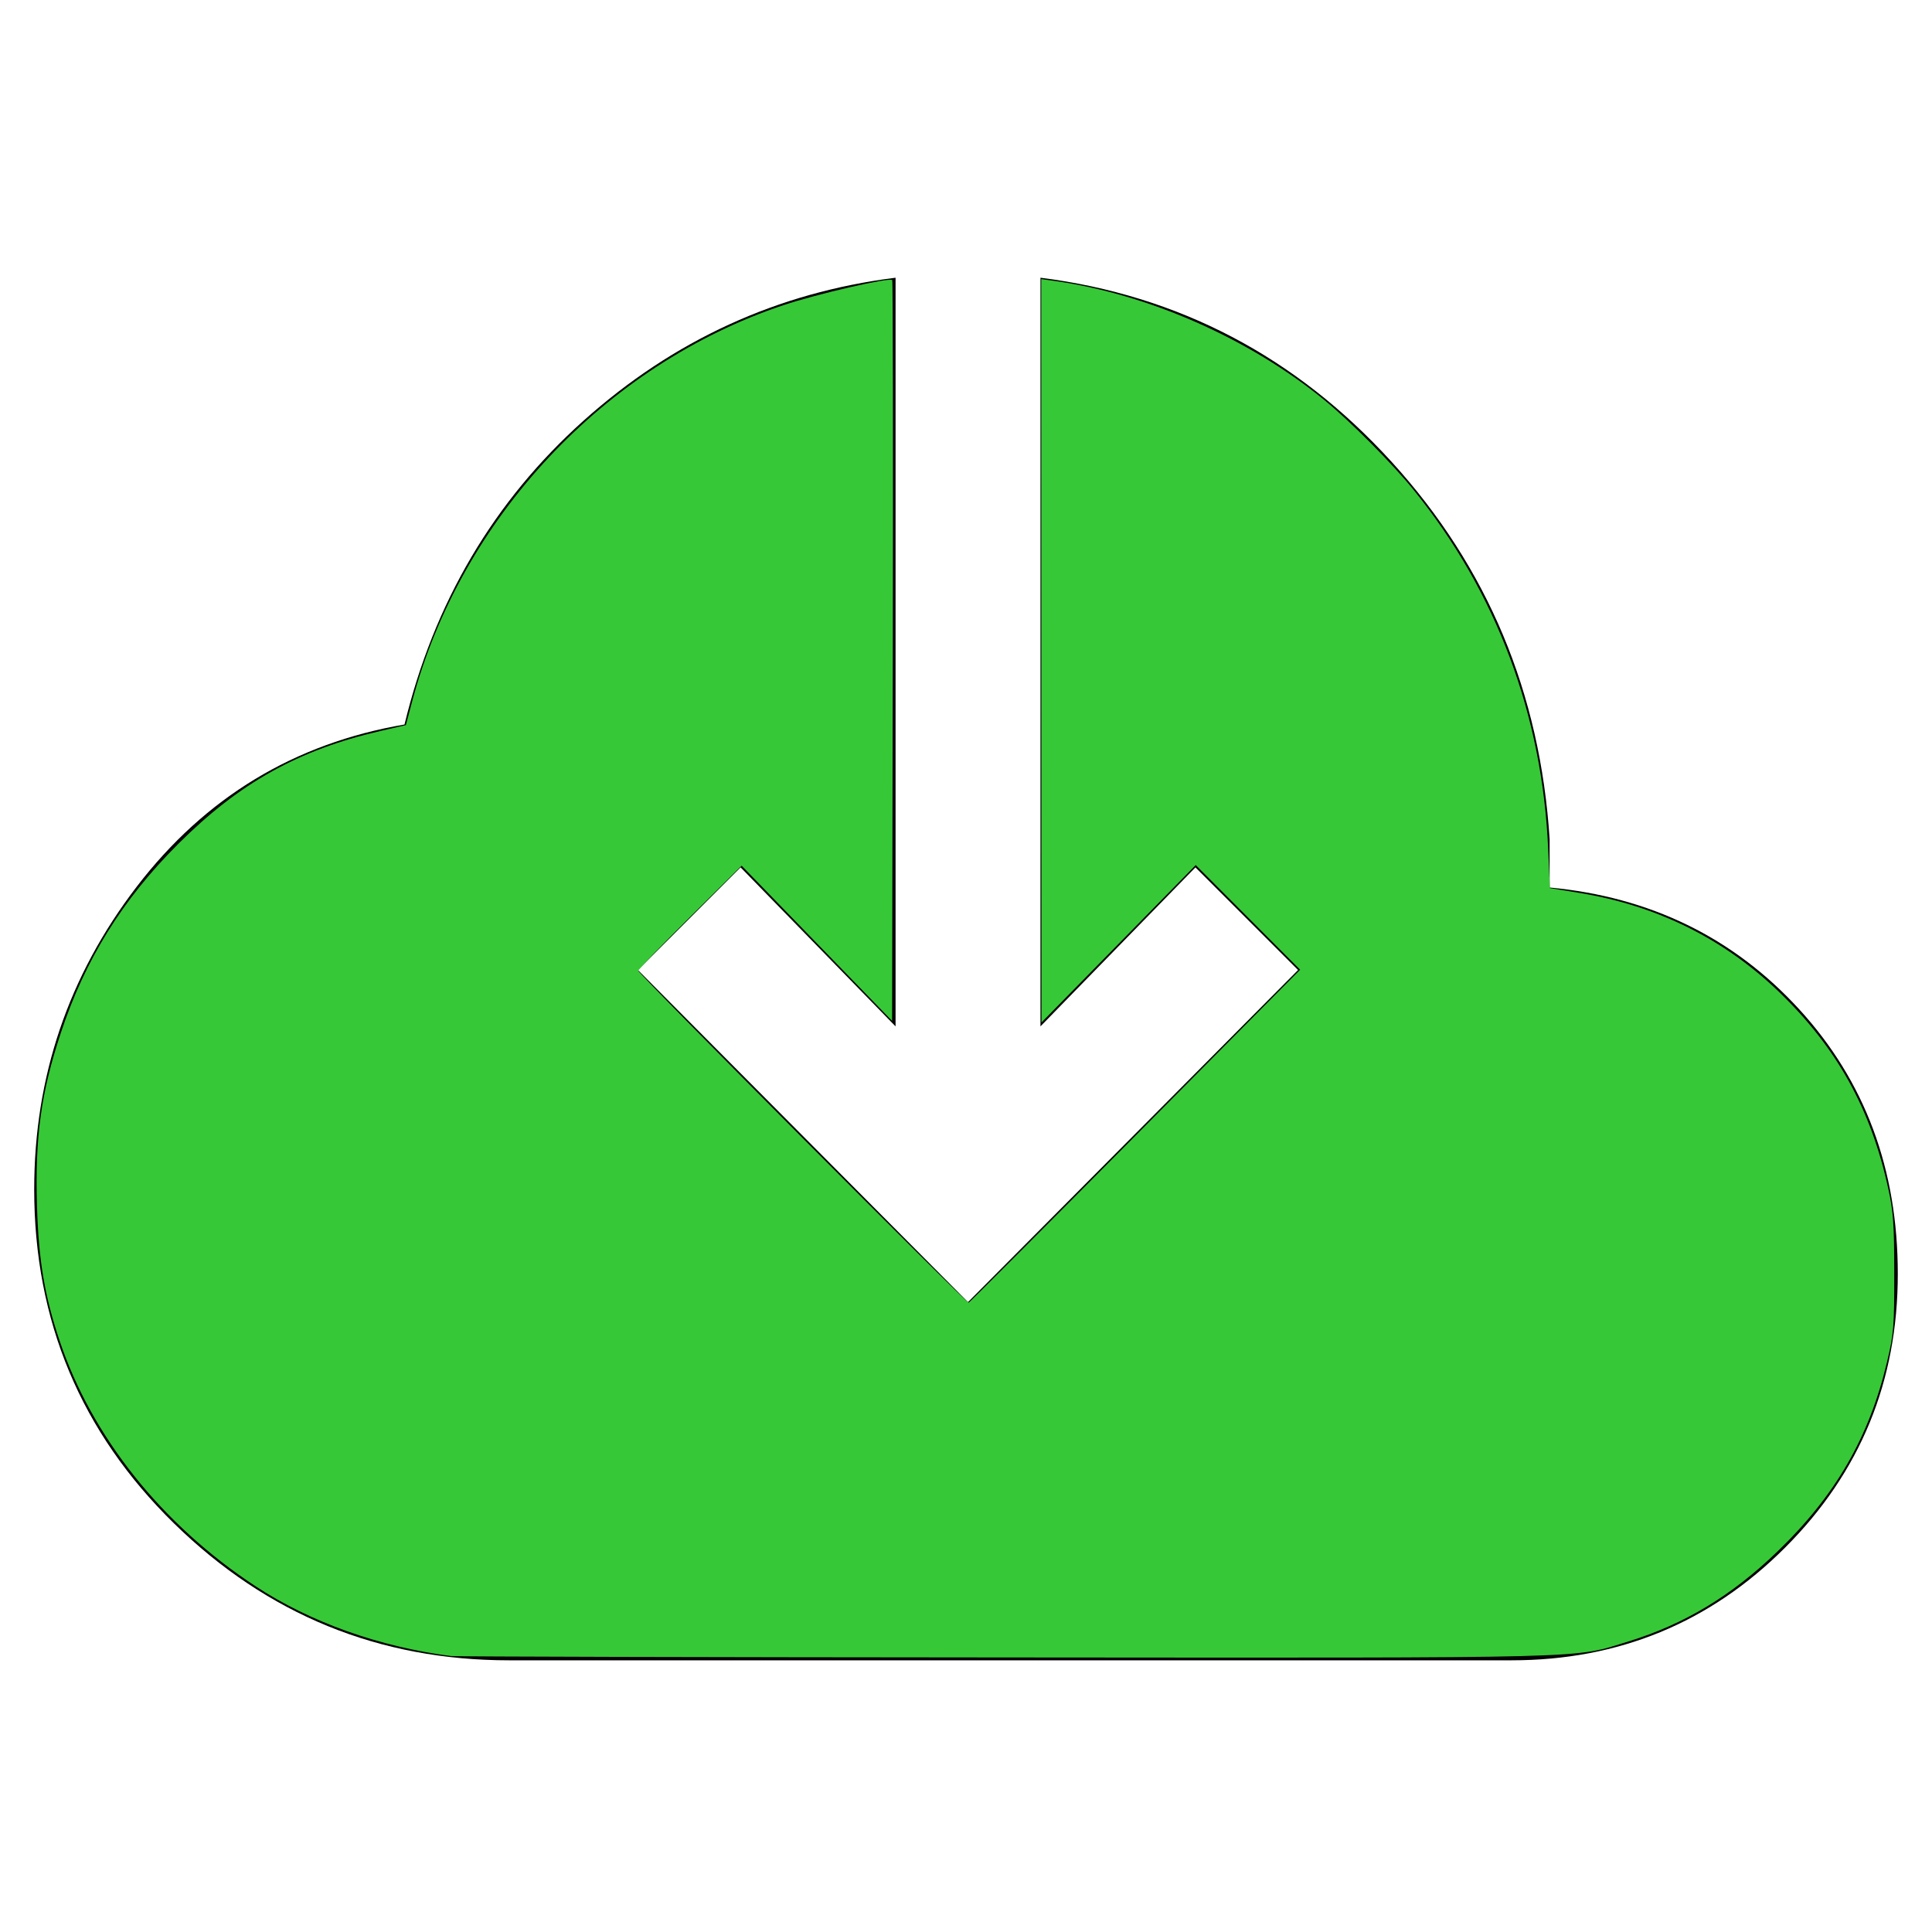
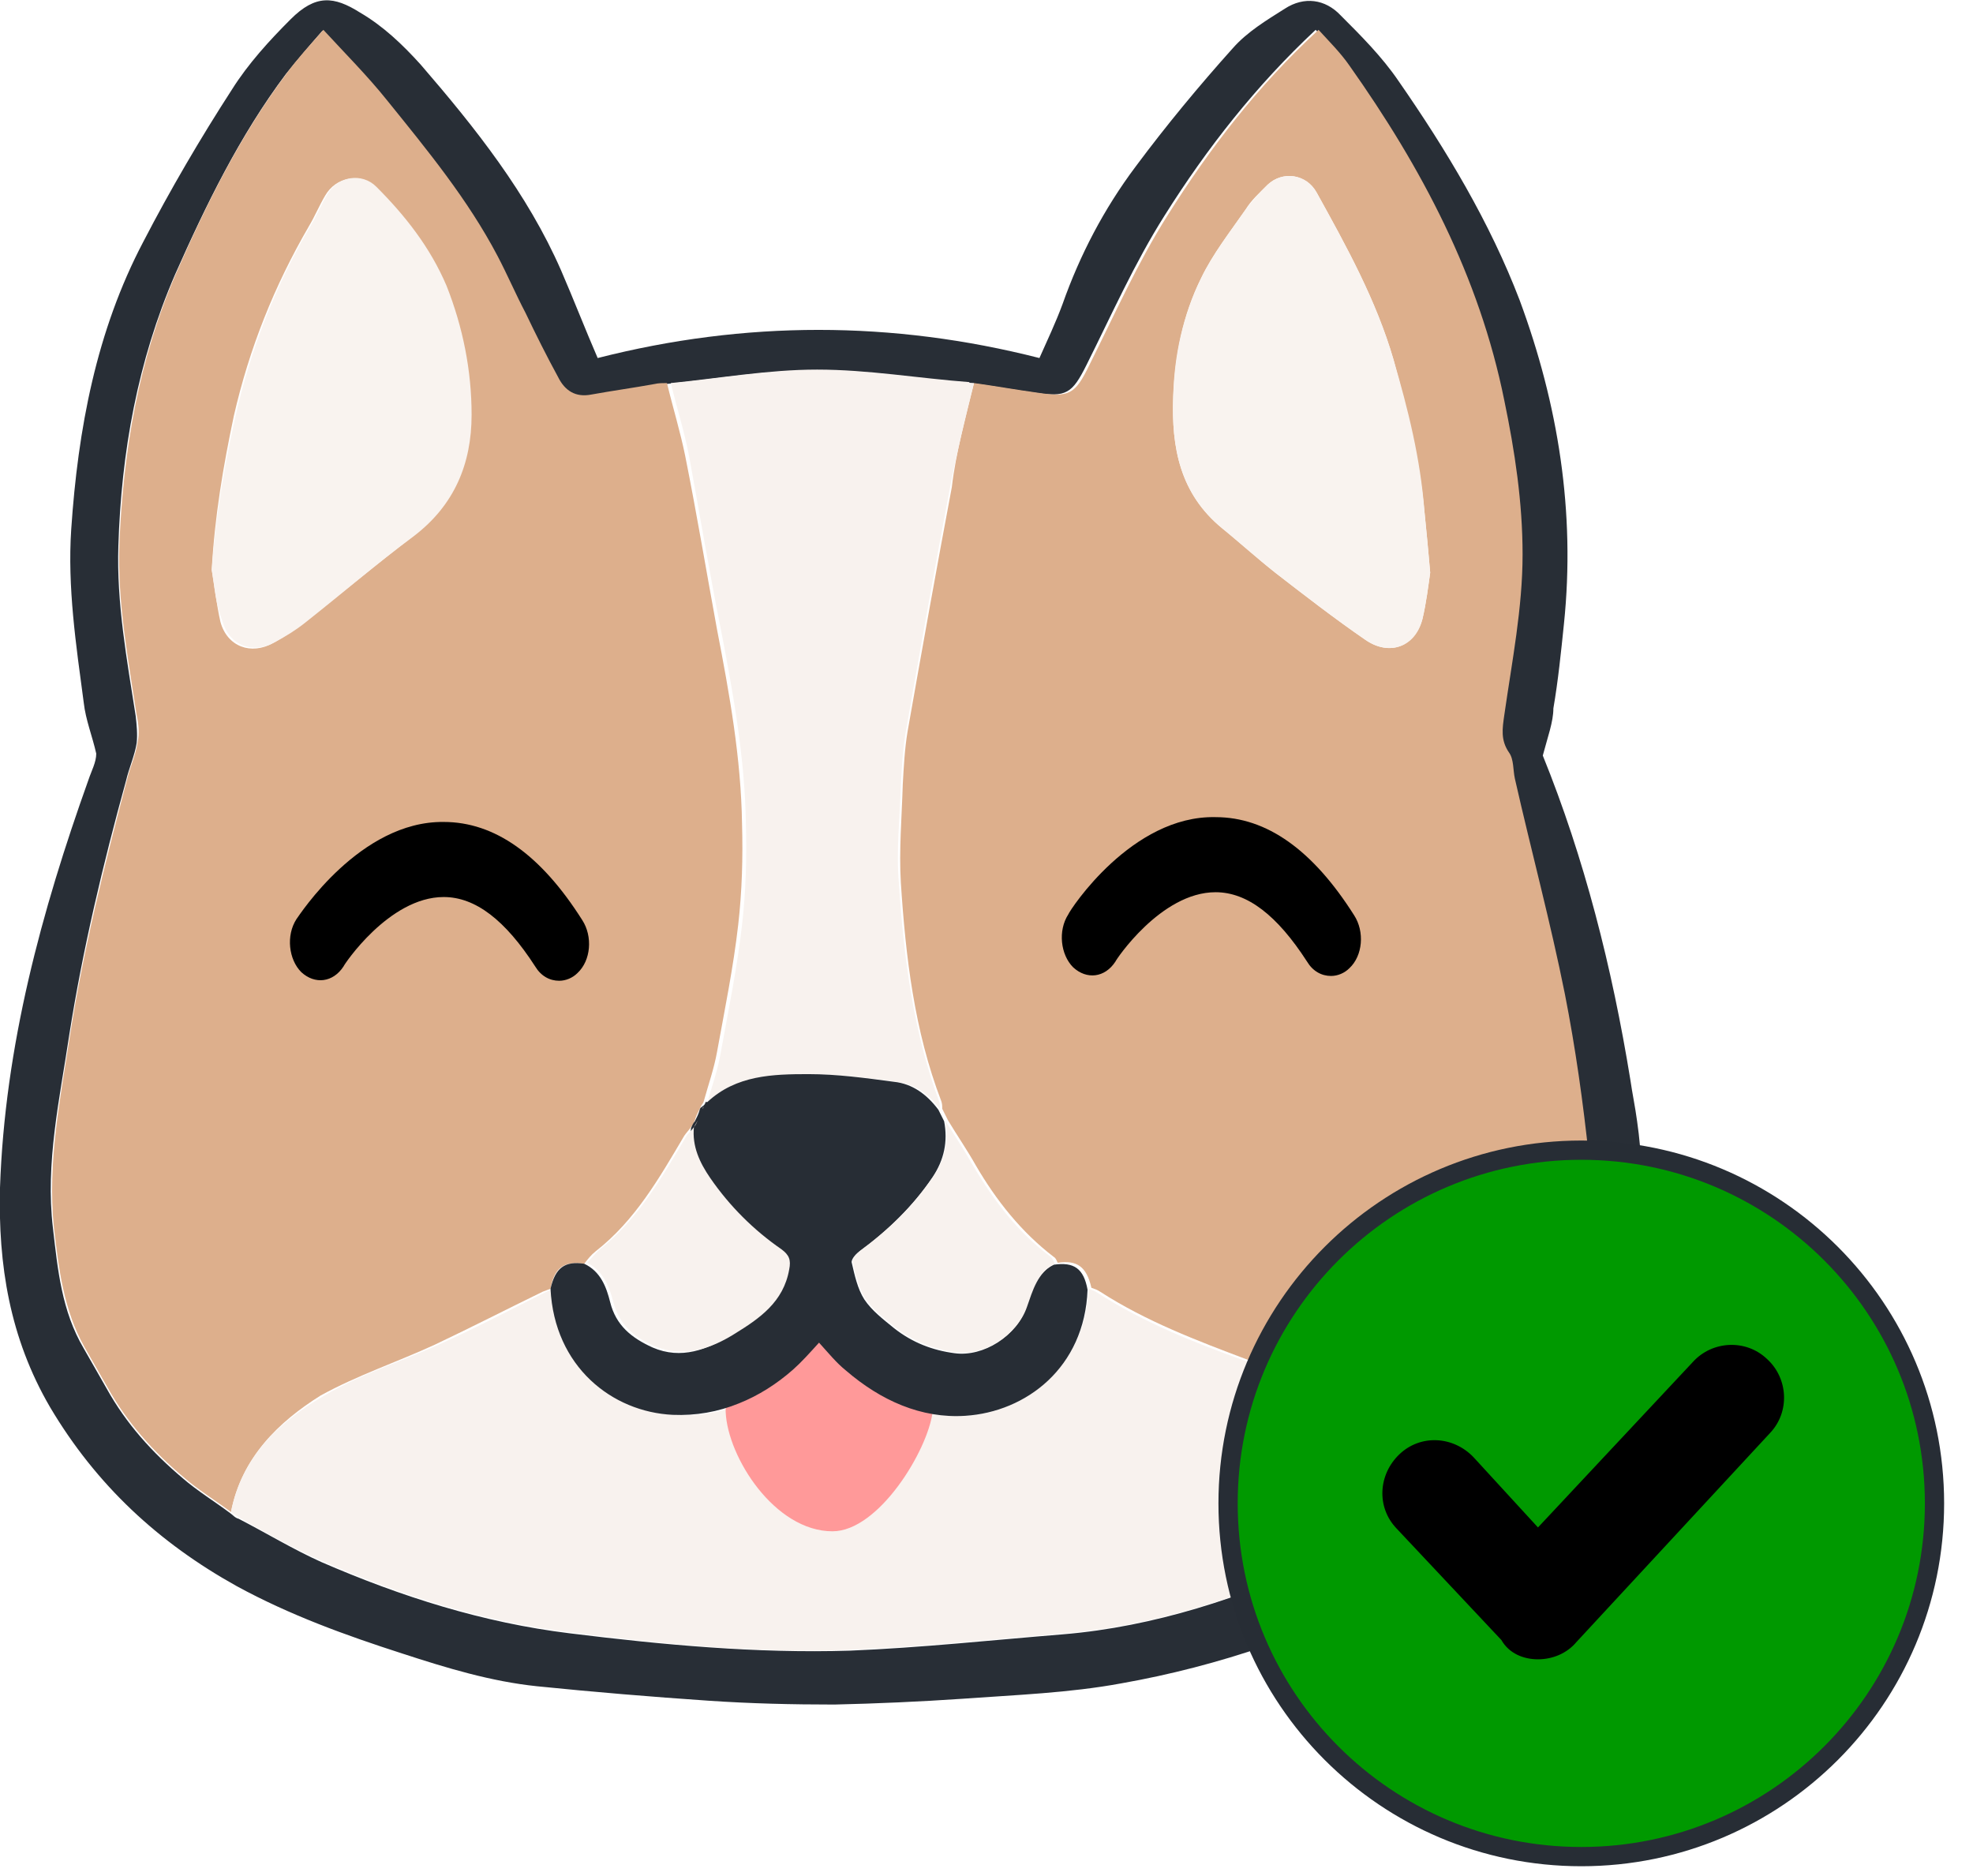
- <svg xmlns="http://www.w3.org/2000/svg" height="48" width="48" version="1.1" id="svg4">
-   <defs id="defs8" />
-   <path d="M12.65 41.25q-4.85 0-8.325-3.4Q.85 34.45.85 29.55q0-4.2 2.55-7.525T10.05 18q1.1-4.55 4.45-7.55t7.75-3.55v18.6l-3.85-3.95-2.55 2.55 8.2 8.25 8.2-8.25-2.55-2.55-3.85 3.95V6.9q5.15.65 8.725 4.575Q38.15 15.4 38.5 20.85v1.2q3.75.35 6.2 3.025t2.45 6.575q0 4-2.8 6.8t-6.8 2.8Z" id="path2" />
-   <path style="fill:#37c837;stroke-width:0.067;fill-opacity:1" d="M 11.216,41.145 C 9.426,40.916 7.704,40.302 6.342,39.405 4.023,37.879 2.276,35.688 1.479,33.305 1.108,32.198 0.959,31.308 0.919,29.969 0.868,28.251 1.018,27.153 1.509,25.669 2.112,23.842 3.038,22.352 4.434,20.96 5.949,19.45 7.419,18.63 9.448,18.162 l 0.636,-0.147 0.153,-0.579 c 1.204,-4.544 4.792,-8.376 9.232,-9.856 0.829,-0.276 2.628,-0.692 2.698,-0.622 0.017,0.017 0.023,4.165 0.014,9.218 l -0.017,9.188 -1.869,-1.928 -1.869,-1.928 -1.285,1.279 c -0.707,0.703 -1.285,1.301 -1.285,1.329 0,0.075 8.159,8.27 8.212,8.248 0.025,-0.01 1.888,-1.876 4.14,-4.145 l 4.094,-4.127 -1.297,-1.3 -1.297,-1.3 -1.916,1.955 -1.916,1.955 -0.003,-9.234 -0.003,-9.234 0.317,0.044 c 2.332,0.324 4.844,1.43 6.711,2.956 0.649,0.531 1.702,1.591 2.231,2.247 2.056,2.549 3.188,5.576 3.335,8.915 l 0.043,0.969 0.737,0.12 c 1.924,0.313 3.595,1.144 4.963,2.466 1.435,1.387 2.275,2.903 2.707,4.882 0.126,0.578 0.147,0.881 0.148,2.11 6.01e-4,1.324 -0.013,1.494 -0.177,2.185 -0.447,1.886 -1.283,3.33 -2.738,4.731 -1.13,1.089 -2.304,1.796 -3.69,2.222 -1.399,0.43 -0.579,0.409 -15.488,0.398 -7.454,-0.005 -13.642,-0.021 -13.752,-0.035 z" id="path84" />
+ <svg xmlns="http://www.w3.org/2000/svg" version="1.1" id="Layer_1" x="0px" y="0px" viewBox="0 0 205 194.9" style="enable-background:new 0 0 205 194.9;" xml:space="preserve">
+   <style type="text/css">
+ 	.st0{fill:#282E36;}
+ 	.st1{fill:#DDAF8C;}
+ 	.st2{fill:#F8F2EE;}
+ 	.st3{fill:#F9F3EF;}
+ 	.st4{fill:#FF9999;}
+ 	.st5{fill:#272D35;}
+ 	.st6{display:none;fill:#262C34;}
+ 	.st7{fill:#009900;stroke:#272D35;stroke-width:2;stroke-miterlimit:10;}
+ </style>
+   <g>
+     <path class="st0" d="M160.3,78.5c4.3,10.6,7.2,22,9.1,33.7c0.2,1.4,0.5,2.8,0.7,4.3c1,6.9,0.4,13.8-0.9,20.6   c-0.2,1.2-0.7,2.4-1.1,3.5c-4.7,10.7-12,18.9-22.4,24.3c-9.2,4.8-19,8.2-29.2,10c-5.4,1-11,1.2-16.5,1.6c-4.4,0.3-8.9,0.5-13.3,0.6   c-4.4,0-8.7-0.1-13.1-0.4c-5.9-0.4-11.9-0.9-17.8-1.5c-4.8-0.5-9.4-1.9-14-3.4c-5.9-1.9-11.7-4-17.2-7   c-8.1-4.5-14.6-10.5-19.4-18.6C1,139-0.2,131.4,0,123.4C0.5,108.7,4.3,94.7,9.2,81c0.3-0.9,0.8-1.8,0.8-2.7   c-0.4-1.8-1.1-3.5-1.3-5.3C7.9,67,7,61,7.4,55c0.7-10.4,2.6-20.6,7.5-29.9c2.8-5.4,5.9-10.7,9.2-15.8C25.8,6.6,28,4.2,30.2,2   c2.6-2.6,4.5-2.4,7.2-0.7c2.4,1.4,4.4,3.3,6.3,5.4c5.7,6.6,11.1,13.4,14.6,21.4c1.3,3,2.5,6.1,3.8,9.1c15.3-3.9,30.6-3.9,45.9,0   c0.8-1.8,1.7-3.7,2.4-5.6c1.8-5.1,4.3-9.9,7.6-14.3c3.2-4.3,6.6-8.4,10.1-12.3c1.5-1.7,3.5-2.9,5.4-4.1c2-1.3,4.2-1,5.8,0.7   c2.1,2.1,4.3,4.3,6,6.8c5,7.2,9.5,14.7,12.6,22.8c4,10.8,5.8,22,4.6,33.6c-0.3,2.9-0.6,5.9-1.1,8.8C161.4,75,160.8,76.6,160.3,78.5   z M146.6,157.1c0.2-0.1,0.5-0.2,0.6-0.3c4.6-3.1,8.4-6.8,11.5-11.4c5.1-7.6,7.1-16,6.1-25.1c-0.6-5.7-1.4-11.4-2.5-17   c-1.5-7.5-3.4-15-5.2-22.4c-0.2-0.9-0.1-2-0.6-2.7c-0.9-1.3-0.7-2.6-0.5-3.9c0.8-5.5,1.9-11,1.9-16.7c0-5.4-0.8-10.8-1.9-16   c-2.6-12.9-8.6-24.2-16.1-34.8c-0.9-1.3-2.1-2.5-3.2-3.7c-6.2,5.8-11.3,12.3-15.7,19.3c-3.1,4.9-5.5,10.3-8.1,15.5   c-1.5,3-2.1,3.4-5.4,2.9c-2.2-0.3-4.4-0.7-6.6-1c-0.2,0-0.5,0-0.7,0c-5.3-0.5-10.5-1.3-15.8-1.3c-5.1,0-10.1,0.9-15.2,1.4   c-0.4,0-0.9,0-1.3,0.1c-2.2,0.4-4.4,0.7-6.6,1.1c-1.6,0.3-2.7-0.4-3.4-1.8c-1.1-2.2-2.3-4.5-3.4-6.7c-1-2-1.8-4-2.9-5.9   c-3.1-5.9-7.3-11.1-11.5-16.2c-2-2.5-4.3-4.8-6.6-7.3c-1.4,1.6-2.6,3-3.8,4.5c-4.8,6.4-8.3,13.6-11.5,20.8   c-3.9,9-5.6,18.5-5.9,28.2c-0.2,6,0.9,11.9,1.8,17.7c0.1,0.9,0.2,1.9,0.1,2.8c-0.2,1.3-0.8,2.6-1.1,3.9c-2.4,8.7-4.5,17.5-5.9,26.4   c-1,6.7-2.5,13.3-1.7,20.1c0.5,4.3,0.9,8.6,3.2,12.5c0.8,1.4,1.6,2.8,2.4,4.2c2,3.6,4.7,6.6,7.9,9.3c1.5,1.3,3.3,2.4,4.9,3.6   c0.3,0.2,0.5,0.5,0.9,0.6c2.9,1.5,5.7,3.2,8.6,4.5c8.3,3.6,16.8,6.3,25.8,7.4c9.7,1.2,19.4,2.1,29.1,1.8c7.4-0.3,14.8-1.1,22.2-1.7   c9.5-0.8,18.4-3.8,27.1-7.7C140.8,160.6,143.7,158.7,146.6,157.1z" />
+     <path class="st1" d="M24,157.1c-1.6-1.2-3.4-2.3-4.9-3.6c-3.1-2.6-5.9-5.7-7.9-9.3c-0.8-1.4-1.6-2.8-2.4-4.2   c-2.2-3.9-2.7-8.2-3.2-12.5c-0.7-6.8,0.7-13.5,1.7-20.1c1.4-8.9,3.6-17.7,5.9-26.4c0.3-1.3,0.9-2.5,1.1-3.9   c0.2-0.9,0.1-1.9-0.1-2.8c-0.9-5.9-2-11.7-1.8-17.7c0.4-9.8,2-19.2,5.9-28.2C21.5,21.1,25,14,29.8,7.6c1.1-1.5,2.4-2.9,3.8-4.5   c2.3,2.5,4.6,4.8,6.6,7.3c4.2,5.2,8.4,10.3,11.5,16.2c1,1.9,1.9,4,2.9,5.9c1.1,2.3,2.2,4.5,3.4,6.7c0.7,1.4,1.8,2.1,3.4,1.8   c2.2-0.4,4.4-0.7,6.6-1.1c0.4-0.1,0.9-0.1,1.3-0.1c0.6,2.5,1.4,5.1,1.9,7.6c1.2,6,2.2,12,3.3,18c1.3,6.7,2.5,13.4,2.6,20.2   c0.1,3.5,0,7-0.4,10.5c-0.5,4.4-1.4,8.8-2.2,13.2c-0.3,1.7-0.9,3.4-1.4,5.2l0,0c-0.1,0.2-0.2,0.3-0.3,0.5l0,0   c0,0.1-0.1,0.2-0.1,0.2c-0.2,0.4-0.4,0.8-0.5,1.2c-0.1,0.2-0.2,0.5-0.4,0.7l0,0c-0.2,0.3-0.5,0.6-0.7,0.9c-2.6,4.4-5.1,8.8-9.2,12   c-0.5,0.4-0.8,0.8-1.2,1.3c-2.1-0.3-3.1,0.4-3.5,2.6c-0.3,0.1-0.5,0.2-0.8,0.3c-3.7,1.8-7.4,3.7-11.2,5.5   c-3.9,1.8-8.1,3.2-11.9,5.3C29,147.7,25.1,151.4,24,157.1z M22,59.2c0.3,1.8,0.5,3.6,0.9,5.4c0.7,2.6,3.2,3.5,5.5,2.2   c1.1-0.6,2.1-1.3,3.1-2c3.8-3,7.5-6.1,11.3-9c4.2-3.2,6-7.4,6-12.6c0-4.6-0.8-9.1-2.6-13.4c-1.6-4-4.3-7.3-7.3-10.3   c-1.5-1.6-4-1.1-5.1,0.8c-0.6,1-1.1,2.2-1.7,3.2c-3.6,6.2-6.2,12.7-7.8,19.7C23.2,48.4,22.3,53.7,22,59.2z" />
+     <path class="st1" d="M101.2,39.8c2.2,0.3,4.4,0.7,6.6,1c3.3,0.5,3.9,0.2,5.4-2.9c2.6-5.2,5-10.6,8.1-15.5c4.4-7,9.4-13.5,15.7-19.3   c1.1,1.2,2.3,2.4,3.2,3.7c7.5,10.6,13.5,21.9,16.1,34.8c1.1,5.3,1.9,10.6,1.9,16c0,5.6-1.1,11.1-1.9,16.7c-0.2,1.4-0.4,2.6,0.5,3.9   c0.5,0.7,0.4,1.8,0.6,2.7c1.7,7.5,3.7,14.9,5.2,22.4c1.1,5.6,1.9,11.3,2.5,17c1,9-1,17.4-6.1,25.1c-3.1,4.6-6.9,8.3-11.5,11.4   c-0.2,0.1-0.4,0.2-0.6,0.3c-0.4-3.1-2.2-5.5-4.2-7.8c-3.6-3.9-8.1-6.2-13-8c-5.3-2-10.6-4-15.4-7.1c-0.3-0.2-0.6-0.3-0.9-0.4   c-0.5-2.2-1.5-2.9-3.5-2.6c-0.1-0.2-0.2-0.5-0.4-0.6c-3.4-2.6-6-5.9-8.1-9.5c-0.9-1.6-2-3.2-2.9-4.7c-0.2-0.4-0.4-0.8-0.6-1.2   c0-0.3,0-0.5-0.1-0.8c-2.8-7.3-3.7-15-4.2-22.7c-0.2-3.4,0.1-6.8,0.2-10.2c0.1-1.8,0.2-3.7,0.5-5.5c1.5-8.5,3-16.9,4.6-25.4   C99.3,47.1,100.3,43.5,101.2,39.8z M148.6,59.5c-0.2-2.4-0.4-4.4-0.6-6.4c-0.5-5.3-1.8-10.5-3.2-15.7c-1.8-6.2-4.9-11.8-8-17.4   c-1.1-1.9-3.5-2.3-5.1-0.8c-0.8,0.8-1.7,1.6-2.3,2.6c-1.6,2.3-3.4,4.6-4.6,7.1c-1.9,3.8-2.7,8-2.9,12.3c-0.2,5.3,0.7,10.1,5.1,13.7   c1.9,1.5,3.6,3.1,5.5,4.6c3.1,2.4,6.2,4.8,9.4,7c2.5,1.7,5.1,0.7,5.9-2.2C148.2,62.6,148.4,60.9,148.6,59.5z" />
+     <path class="st2" d="M113.1,133.9c0.3,0.1,0.6,0.2,0.9,0.4c4.8,3.1,10.1,5.2,15.4,7.1c4.9,1.8,9.4,4.1,13,8c2,2.2,3.8,4.6,4.2,7.8   c-3,1.6-5.9,3.4-8.9,4.8c-8.6,3.9-17.6,6.9-27.1,7.7c-7.4,0.6-14.8,1.4-22.2,1.7c-9.8,0.4-19.5-0.6-29.1-1.8   c-9-1.1-17.5-3.8-25.8-7.4c-3-1.3-5.8-2.9-8.6-4.5c-0.3-0.2-0.6-0.4-0.9-0.6c1.1-5.7,5-9.4,9.7-12.1c3.7-2.2,7.9-3.5,11.9-5.3   c3.8-1.7,7.4-3.6,11.2-5.5c0.2-0.1,0.5-0.2,0.8-0.3c0.3,8.1,6.4,12.7,12.7,13.1c4.7,0.3,8.9-1.6,12.4-4.7c0.9-0.8,1.7-1.8,2.7-2.8   c1,1.1,1.8,2.1,2.8,2.9c3.5,3.1,7.7,4.9,12.4,4.7C106.7,146.6,112.8,141.9,113.1,133.9z" />
+     <path class="st2" d="M101.2,39.8c-0.9,3.6-1.8,7.3-2.5,10.9c-1.6,8.4-3.1,16.9-4.6,25.4c-0.3,1.8-0.4,3.6-0.5,5.5   c-0.1,3.4-0.5,6.8-0.2,10.2c0.5,7.7,1.5,15.4,4.2,22.7c0.1,0.2,0,0.5,0.1,0.8c-1.1-1.6-2.7-2.7-4.6-2.9c-3-0.4-5.9-0.8-8.9-0.8   c-3.7,0-7.5,0.1-10.5,2.9h-0.2c0.5-1.7,1.1-3.4,1.4-5.2c0.8-4.4,1.7-8.8,2.2-13.2c0.4-3.5,0.5-7,0.4-10.5   c-0.1-6.8-1.3-13.5-2.6-20.2c-1.2-6-2.2-12-3.3-18c-0.5-2.6-1.3-5.1-1.9-7.6c5.1-0.5,10.1-1.4,15.2-1.4c5.3,0,10.5,0.9,15.8,1.3   C100.7,39.8,100.9,39.8,101.2,39.8z" />
+     <path class="st3" d="M22,59.2c0.4-5.5,1.3-10.8,2.5-16.1c1.6-7,4.2-13.6,7.8-19.7c0.6-1,1.1-2.2,1.7-3.2c1.1-1.9,3.6-2.3,5.1-0.8   c3,3,5.6,6.3,7.3,10.3C48.1,34,49,38.5,49,43.1c0,5.1-1.8,9.4-6,12.6c-3.9,2.9-7.5,6-11.3,9c-1,0.8-2,1.4-3.1,2   c-2.3,1.3-4.8,0.4-5.5-2.2C22.4,62.8,22.3,61,22,59.2z" />
+     <path class="st4" d="M96.9,146.7c-0.5,4-5.6,12.4-10.4,12.4c-6,0-10.9-7.7-11.1-12.4c-0.2-4.9,10.4-8.4,10.4-8.4   S97.6,141.8,96.9,146.7z" />
+     <path class="st5" d="M73.3,114.5c0.1,0,0.2,0,0.2,0c3-2.8,6.8-2.9,10.5-2.9c3,0,5.9,0.4,8.9,0.8c1.9,0.2,3.4,1.3,4.6,2.9   c0.2,0.4,0.4,0.8,0.6,1.2c0.4,2.1,0,4-1.2,5.8c-2.1,3.1-4.7,5.6-7.7,7.8c-0.3,0.2-0.8,0.8-0.7,1.1c0.3,1.3,0.6,2.7,1.3,3.8   c0.8,1.2,2,2.1,3.1,3c1.9,1.5,4,2.3,6.3,2.6c3,0.4,6.4-1.8,7.4-4.7c0.6-1.7,1-3.6,2.9-4.5c2.1-0.3,3.1,0.4,3.5,2.6   c-0.3,8.1-6.4,12.7-12.7,13.1c-4.6,0.3-8.8-1.6-12.4-4.7c-1-0.8-1.8-1.8-2.8-2.9c-1,1.1-1.8,2-2.7,2.8c-1.7,1.5-3.6,2.7-5.6,3.5   c-2.2,0.9-4.5,1.3-6.9,1.2c-6.3-0.3-12.3-5-12.7-13.1c0.5-2.2,1.5-2.9,3.5-2.6c1.7,0.8,2.3,2.4,2.7,4c0.6,2.4,2.2,3.7,4.4,4.7   c3,1.3,5.7,0.2,8.2-1.3c2.6-1.6,5.1-3.3,5.7-6.7c0.2-1,0-1.5-0.8-2.1c-2.9-2-5.4-4.5-7.4-7.4c-1.1-1.6-1.9-3.3-1.7-5.3l0,0   c0.1-0.2,0.2-0.5,0.4-0.7c0.2-0.4,0.4-0.8,0.5-1.2c0-0.1,0.1-0.2,0.1-0.2l0,0C73.2,114.8,73.3,114.6,73.3,114.5L73.3,114.5z" />
+     <path class="st6" d="M59.3,102.9c-0.1,3.6-0.7,7-2.7,10c-2.1,3.2-5.4,4.4-8.7,3.1c-1.8-0.7-3-2.1-3.9-3.8c-2-3.9-2.3-8.1-1.6-12.4   c0.4-2.4,1.1-4.7,2.5-6.8c3.4-4.8,9-4.6,12,0.4C58.5,96.1,59.2,98.9,59.3,102.9z" />
+     <path class="st2" d="M72.1,117.1c-0.2,2,0.6,3.7,1.7,5.3c2,2.9,4.5,5.4,7.4,7.4c0.8,0.6,1,1.1,0.8,2.1c-0.6,3.4-3.1,5.1-5.7,6.7   c-2.4,1.5-5.2,2.5-8.2,1.3c-2.2-0.9-3.8-2.3-4.4-4.7c-0.4-1.6-1.1-3.2-2.7-4c0.4-0.4,0.8-0.9,1.2-1.3c4.1-3.2,6.6-7.6,9.2-12   C71.6,117.7,71.9,117.4,72.1,117.1z" />
+     <path class="st2" d="M72.5,116.4c-0.1,0.2-0.2,0.5-0.4,0.7C72.2,116.9,72.4,116.6,72.5,116.4z" />
+     <path class="st2" d="M73.3,114.5c-0.1,0.2-0.2,0.3-0.3,0.5C73.2,114.8,73.3,114.6,73.3,114.5z" />
+     <path class="st2" d="M73.1,115c0,0.1-0.1,0.2-0.1,0.2C73,115.1,73.1,115,73.1,115z" />
+     <path class="st3" d="M148.6,59.5c-0.2,1.4-0.4,3.1-0.8,4.8c-0.7,2.9-3.4,3.9-5.9,2.2c-3.2-2.2-6.3-4.6-9.4-7   c-1.9-1.5-3.7-3.1-5.5-4.6c-4.4-3.6-5.3-8.4-5.1-13.7c0.1-4.3,1-8.4,2.9-12.3c1.2-2.5,3-4.8,4.6-7.1c0.7-0.9,1.5-1.8,2.3-2.6   c1.6-1.5,4.1-1.1,5.1,0.8c3.1,5.6,6.2,11.2,8,17.4c1.5,5.1,2.8,10.3,3.2,15.7C148.2,55.2,148.4,57.1,148.6,59.5z" />
+     <path class="st6" d="M111.4,102.8c0-3.3,0.6-6.4,2.3-9.2c1.5-2.4,3.4-4,6.4-3.9c2.5,0.1,4.3,1.5,5.6,3.5c2.6,3.8,3,8.2,2.7,12.6   c-0.2,2.5-0.8,4.8-2.1,6.9c-2.9,4.9-8.8,5.1-12,0.5C112,110.2,111.4,106.6,111.4,102.8z" />
+     <path class="st2" d="M109.6,131.3c-1.8,0.9-2.3,2.8-2.9,4.5c-1,2.9-4.4,5.1-7.4,4.7c-2.3-0.3-4.5-1.2-6.3-2.6   c-1.1-0.9-2.3-1.8-3.1-3c-0.7-1.1-1-2.5-1.3-3.8c-0.1-0.3,0.4-0.8,0.7-1.1c3-2.2,5.6-4.7,7.7-7.8c1.2-1.8,1.6-3.7,1.2-5.8   c1,1.6,2,3.1,2.9,4.7c2.2,3.7,4.7,7,8.1,9.5C109.4,130.8,109.5,131.1,109.6,131.3z" />
+     <circle class="st7" cx="164.3" cy="156.2" r="36.7" />
+     <path d="M159.8,172.4c1.5,0,3-0.6,4-1.8l20.1-21.7c2.1-2.2,1.9-5.7-0.3-7.7c-2.2-2.1-5.7-1.9-7.7,0.3l-16.1,17.2l-6.7-7.3   c-2.1-2.2-5.5-2.4-7.7-0.3s-2.4,5.5-0.3,7.7l10.9,11.6C156.8,171.8,158.3,172.4,159.8,172.4L159.8,172.4z" />
+   </g>
+   <path d="M111,95c-1.1,1.7-0.8,4.2,0.5,5.5c1.4,1.3,3.3,1.1,4.4-0.6c0-0.1,4.7-7.2,10.4-7.2l0,0c3.3,0,6.4,2.4,9.5,7.2  c0.6,1,1.5,1.5,2.5,1.5c0.7,0,1.4-0.3,1.9-0.8c1.4-1.3,1.6-3.8,0.5-5.5c-4.3-6.8-9.1-10.2-14.4-10.2C117.6,84.7,111.2,94.5,111,95  L111,95z" />
+   <path d="M30.8,95.5c-1.1,1.7-0.8,4.2,0.5,5.5c1.4,1.3,3.3,1.1,4.4-0.6c0-0.1,4.7-7.2,10.4-7.2l0,0c3.3,0,6.4,2.4,9.5,7.2  c0.6,1,1.5,1.5,2.5,1.5c0.7,0,1.4-0.3,1.9-0.8c1.4-1.3,1.6-3.8,0.5-5.5c-4.3-6.8-9.1-10.2-14.4-10.2C37.4,85.3,31.1,95.1,30.8,95.5  L30.8,95.5z" />
</svg>
